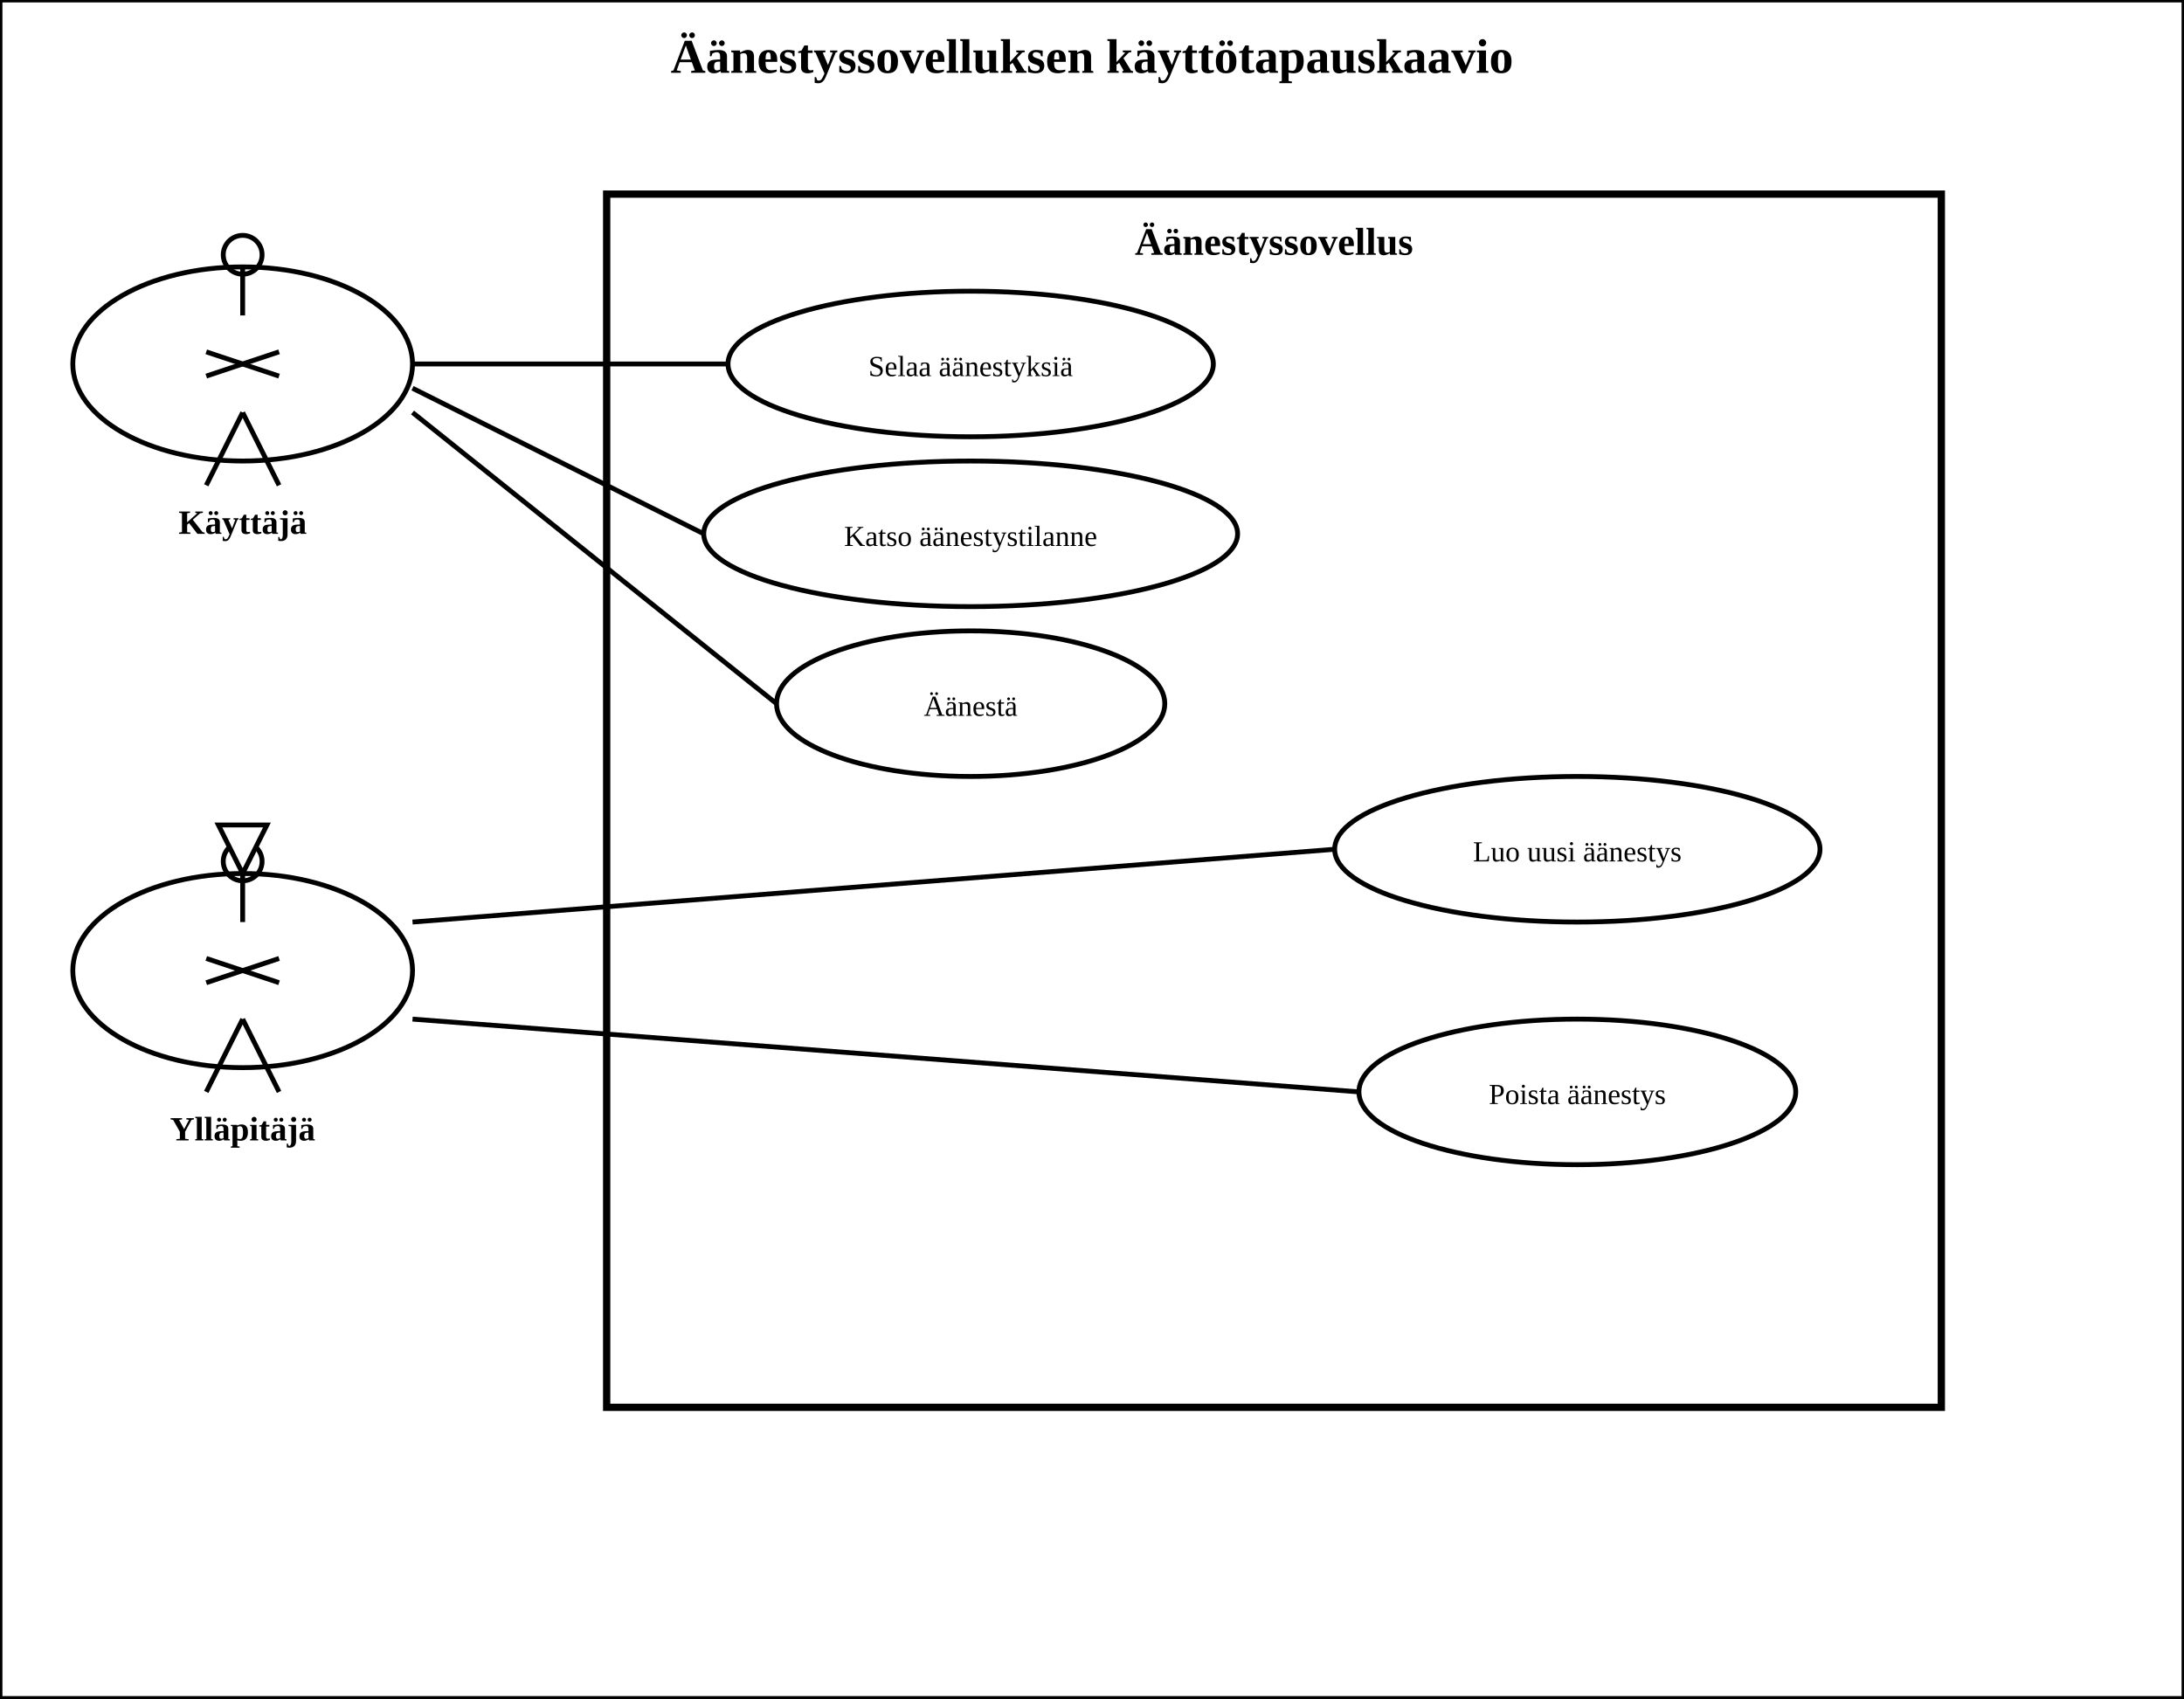
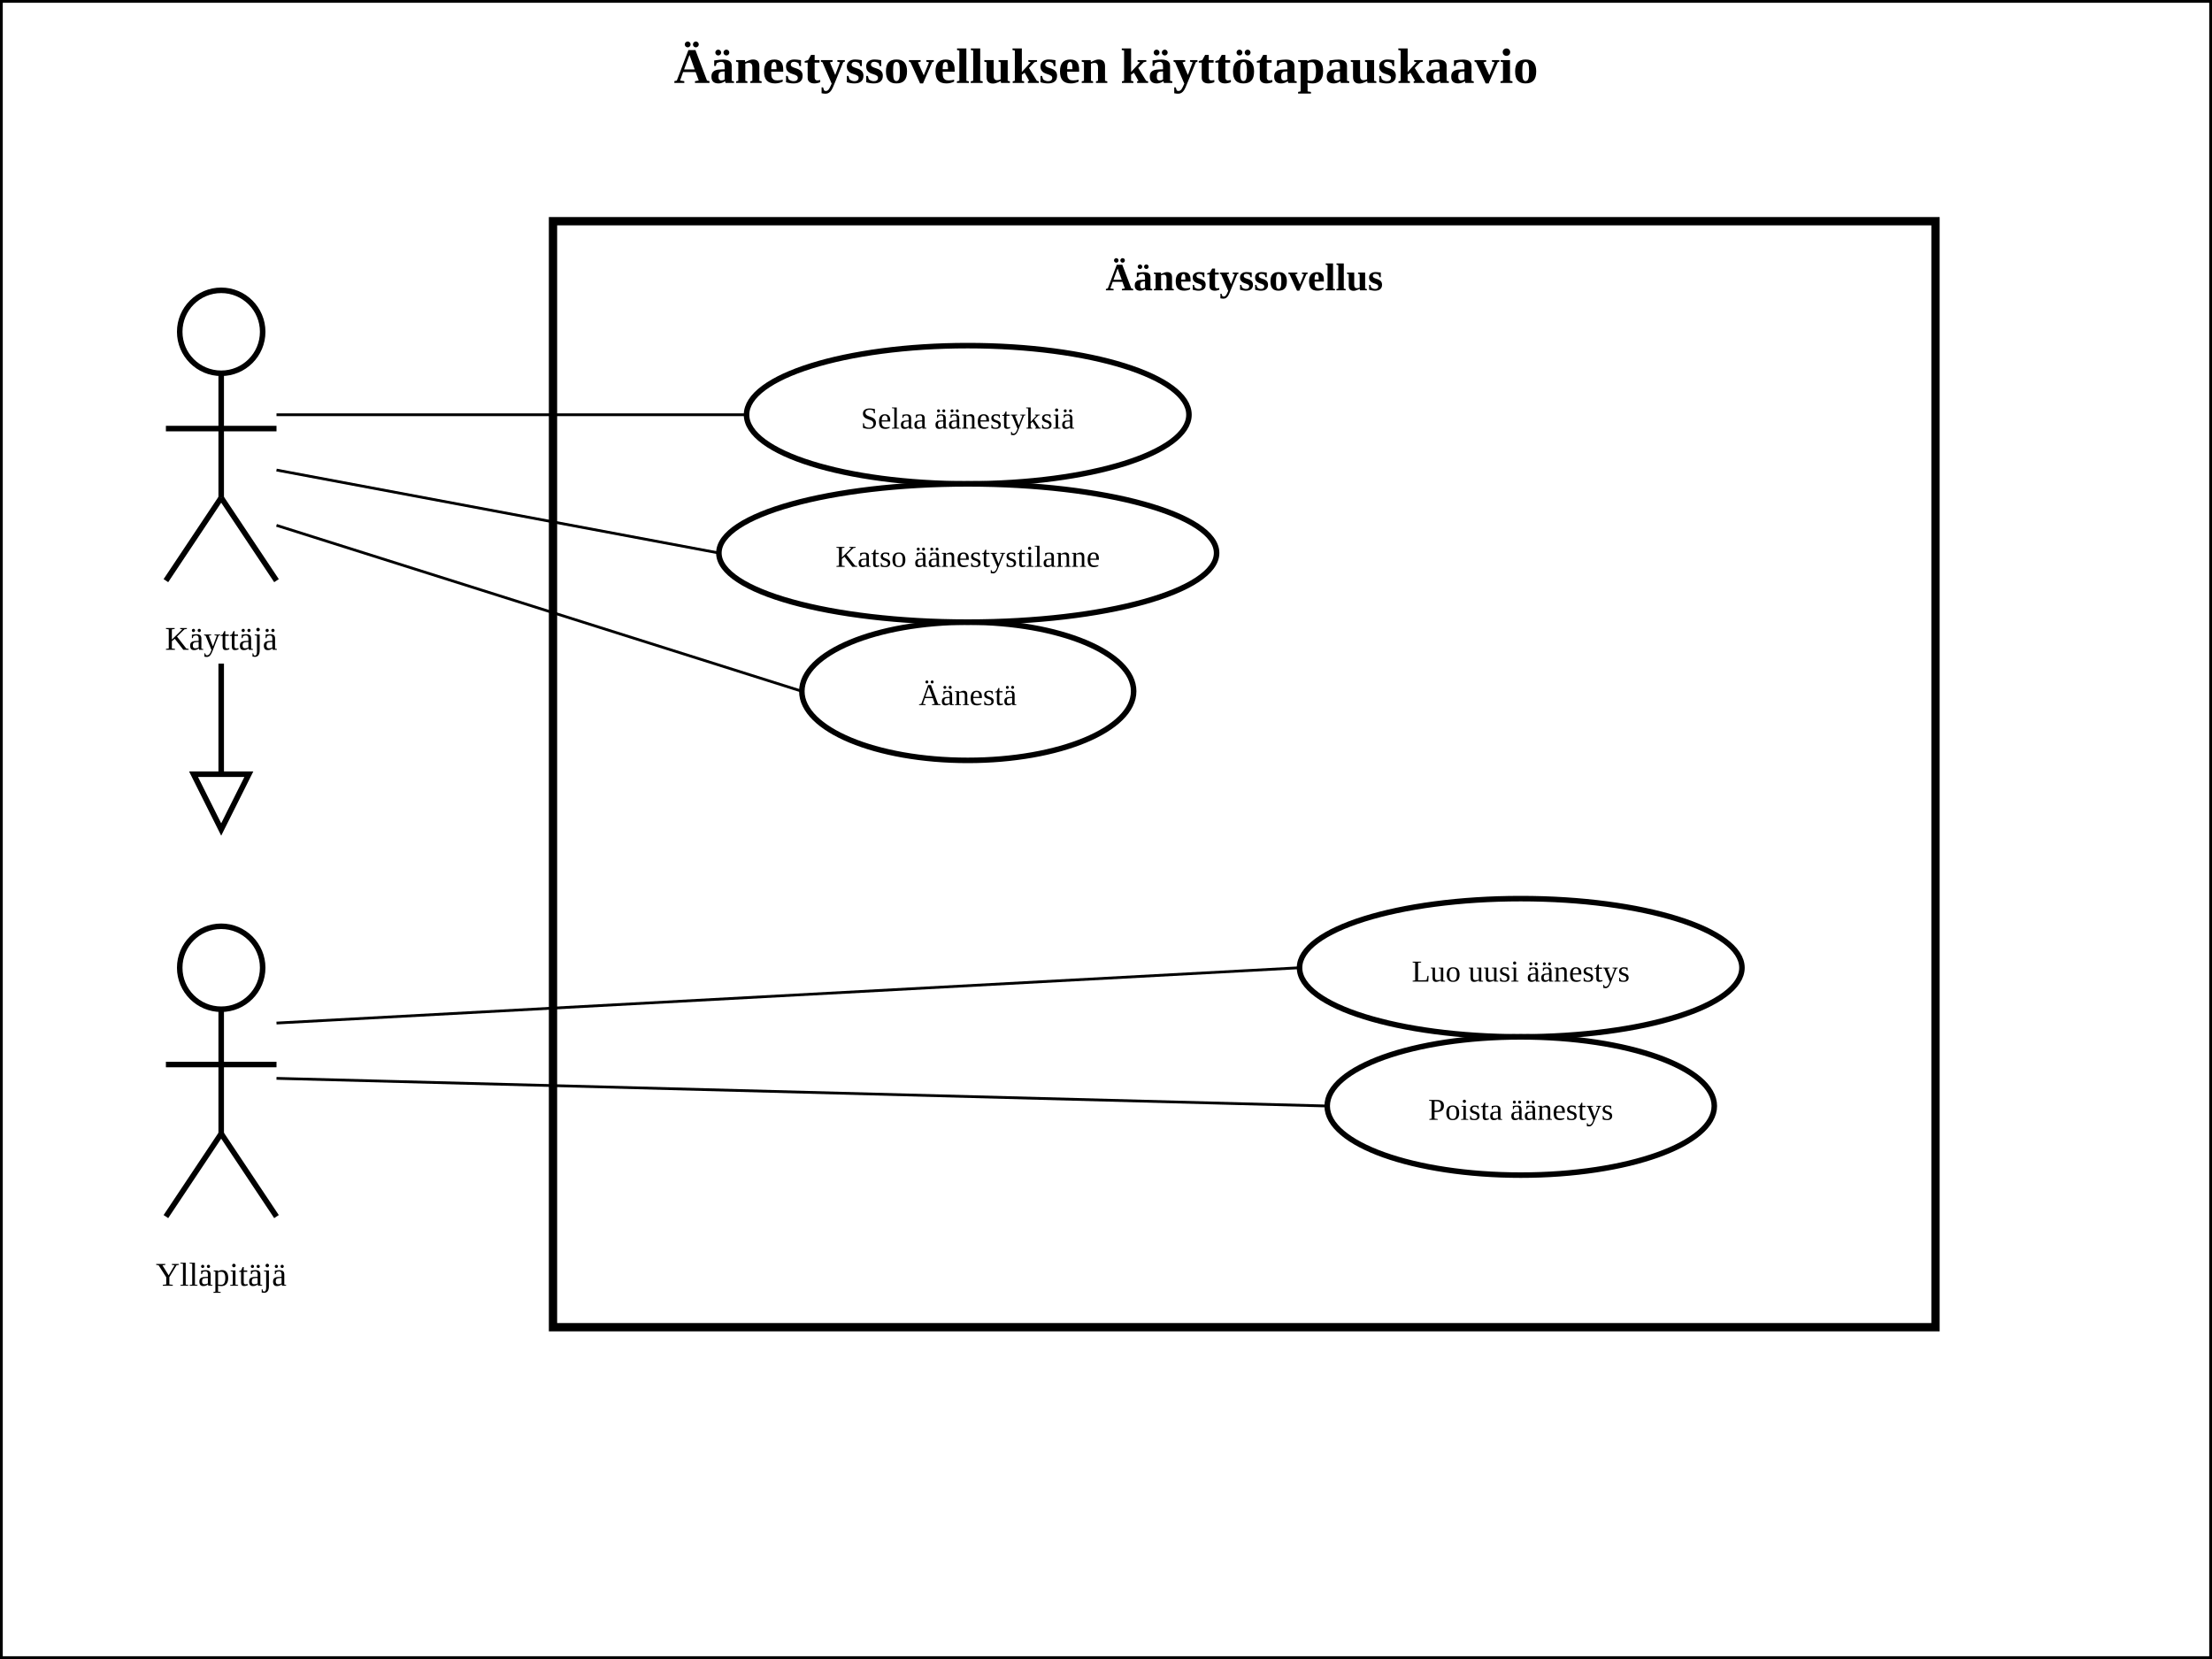
- <svg xmlns="http://www.w3.org/2000/svg" width="900" height="700">
-   <rect width="900" height="700" fill="white" stroke="black" stroke-width="2" />
-   <text x="450" y="30" text-anchor="middle" font-size="20" font-weight="bold">Äänestyssovelluksen käyttötapauskaavio</text>
-   <ellipse cx="100" cy="150" rx="70" ry="40" fill="none" stroke="black" stroke-width="2" />
-   <line x1="100" y1="130" x2="100" y2="110" stroke="black" stroke-width="2" />
-   <circle cx="100" cy="105" r="8" fill="none" stroke="black" stroke-width="2" />
-   <line x1="85" y1="145" x2="115" y2="155" stroke="black" stroke-width="2" />
-   <line x1="115" y1="145" x2="85" y2="155" stroke="black" stroke-width="2" />
-   <line x1="100" y1="170" x2="85" y2="200" stroke="black" stroke-width="2" />
-   <line x1="100" y1="170" x2="115" y2="200" stroke="black" stroke-width="2" />
-   <text x="100" y="220" text-anchor="middle" font-size="14" font-weight="bold">Käyttäjä</text>
-   <ellipse cx="100" cy="400" rx="70" ry="40" fill="none" stroke="black" stroke-width="2" />
-   <line x1="100" y1="380" x2="100" y2="360" stroke="black" stroke-width="2" />
-   <circle cx="100" cy="355" r="8" fill="none" stroke="black" stroke-width="2" />
-   <line x1="85" y1="395" x2="115" y2="405" stroke="black" stroke-width="2" />
-   <line x1="115" y1="395" x2="85" y2="405" stroke="black" stroke-width="2" />
-   <line x1="100" y1="420" x2="85" y2="450" stroke="black" stroke-width="2" />
-   <line x1="100" y1="420" x2="115" y2="450" stroke="black" stroke-width="2" />
-   <text x="100" y="470" text-anchor="middle" font-size="14" font-weight="bold">Ylläpitäjä</text>
-   <rect x="250" y="80" width="550" height="500" fill="none" stroke="black" stroke-width="3" />
-   <text x="525" y="105" text-anchor="middle" font-size="16" font-weight="bold">Äänestyssovellus</text>
-   <ellipse cx="400" cy="150" rx="100" ry="30" fill="none" stroke="black" stroke-width="2" />
-   <text x="400" y="155" text-anchor="middle" font-size="12">Selaa äänestyksiä</text>
-   <ellipse cx="400" cy="220" rx="110" ry="30" fill="none" stroke="black" stroke-width="2" />
-   <text x="400" y="225" text-anchor="middle" font-size="12">Katso äänestystilanne</text>
-   <ellipse cx="400" cy="290" rx="80" ry="30" fill="none" stroke="black" stroke-width="2" />
-   <text x="400" y="295" text-anchor="middle" font-size="12">Äänestä</text>
-   <ellipse cx="650" cy="350" rx="100" ry="30" fill="none" stroke="black" stroke-width="2" />
-   <text x="650" y="355" text-anchor="middle" font-size="12">Luo uusi äänestys</text>
-   <ellipse cx="650" cy="450" rx="90" ry="30" fill="none" stroke="black" stroke-width="2" />
-   <text x="650" y="455" text-anchor="middle" font-size="12">Poista äänestys</text>
-   <line x1="170" y1="150" x2="300" y2="150" stroke="black" stroke-width="2" />
-   <line x1="170" y1="160" x2="290" y2="220" stroke="black" stroke-width="2" />
-   <line x1="170" y1="170" x2="320" y2="290" stroke="black" stroke-width="2" />
-   <line x1="170" y1="380" x2="550" y2="350" stroke="black" stroke-width="2" />
-   <line x1="170" y1="420" x2="560" y2="450" stroke="black" stroke-width="2" />
-   <polygon points="90,340 110,340 100,360" fill="white" stroke="black" stroke-width="2" />
+ <svg xmlns="http://www.w3.org/2000/svg" width="800" height="600">
+   <rect width="800" height="600" fill="white" stroke="black" stroke-width="2" />
+   <text x="400" y="30" text-anchor="middle" font-size="18" font-weight="bold">Äänestyssovelluksen käyttötapauskaavio</text>
+   <g id="kayttaja">
+     <circle cx="80" cy="120" r="15" fill="none" stroke="black" stroke-width="2" />
+     <line x1="80" y1="135" x2="80" y2="180" stroke="black" stroke-width="2" />
+     <line x1="60" y1="155" x2="100" y2="155" stroke="black" stroke-width="2" />
+     <line x1="80" y1="180" x2="60" y2="210" stroke="black" stroke-width="2" />
+     <line x1="80" y1="180" x2="100" y2="210" stroke="black" stroke-width="2" />
+     <text x="80" y="235" text-anchor="middle" font-size="12">Käyttäjä</text>
+   </g>
+   <g id="yllapitaja">
+     <circle cx="80" cy="350" r="15" fill="none" stroke="black" stroke-width="2" />
+     <line x1="80" y1="365" x2="80" y2="410" stroke="black" stroke-width="2" />
+     <line x1="60" y1="385" x2="100" y2="385" stroke="black" stroke-width="2" />
+     <line x1="80" y1="410" x2="60" y2="440" stroke="black" stroke-width="2" />
+     <line x1="80" y1="410" x2="100" y2="440" stroke="black" stroke-width="2" />
+     <text x="80" y="465" text-anchor="middle" font-size="12">Ylläpitäjä</text>
+   </g>
+   <polygon points="70,280 90,280 80,300" fill="white" stroke="black" stroke-width="2" />
+   <line x1="80" y1="240" x2="80" y2="280" stroke="black" stroke-width="2" />
+   <rect x="200" y="80" width="500" height="400" fill="none" stroke="black" stroke-width="3" />
+   <text x="450" y="105" text-anchor="middle" font-size="14" font-weight="bold">Äänestyssovellus</text>
+   <ellipse cx="350" cy="150" rx="80" ry="25" fill="none" stroke="black" stroke-width="2" />
+   <text x="350" y="155" text-anchor="middle" font-size="11">Selaa äänestyksiä</text>
+   <ellipse cx="350" cy="200" rx="90" ry="25" fill="none" stroke="black" stroke-width="2" />
+   <text x="350" y="205" text-anchor="middle" font-size="11">Katso äänestystilanne</text>
+   <ellipse cx="350" cy="250" rx="60" ry="25" fill="none" stroke="black" stroke-width="2" />
+   <text x="350" y="255" text-anchor="middle" font-size="11">Äänestä</text>
+   <ellipse cx="550" cy="350" rx="80" ry="25" fill="none" stroke="black" stroke-width="2" />
+   <text x="550" y="355" text-anchor="middle" font-size="11">Luo uusi äänestys</text>
+   <ellipse cx="550" cy="400" rx="70" ry="25" fill="none" stroke="black" stroke-width="2" />
+   <text x="550" y="405" text-anchor="middle" font-size="11">Poista äänestys</text>
+   <line x1="100" y1="150" x2="270" y2="150" stroke="black" stroke-width="1" />
+   <line x1="100" y1="170" x2="260" y2="200" stroke="black" stroke-width="1" />
+   <line x1="100" y1="190" x2="290" y2="250" stroke="black" stroke-width="1" />
+   <line x1="100" y1="370" x2="470" y2="350" stroke="black" stroke-width="1" />
+   <line x1="100" y1="390" x2="480" y2="400" stroke="black" stroke-width="1" />
</svg>
